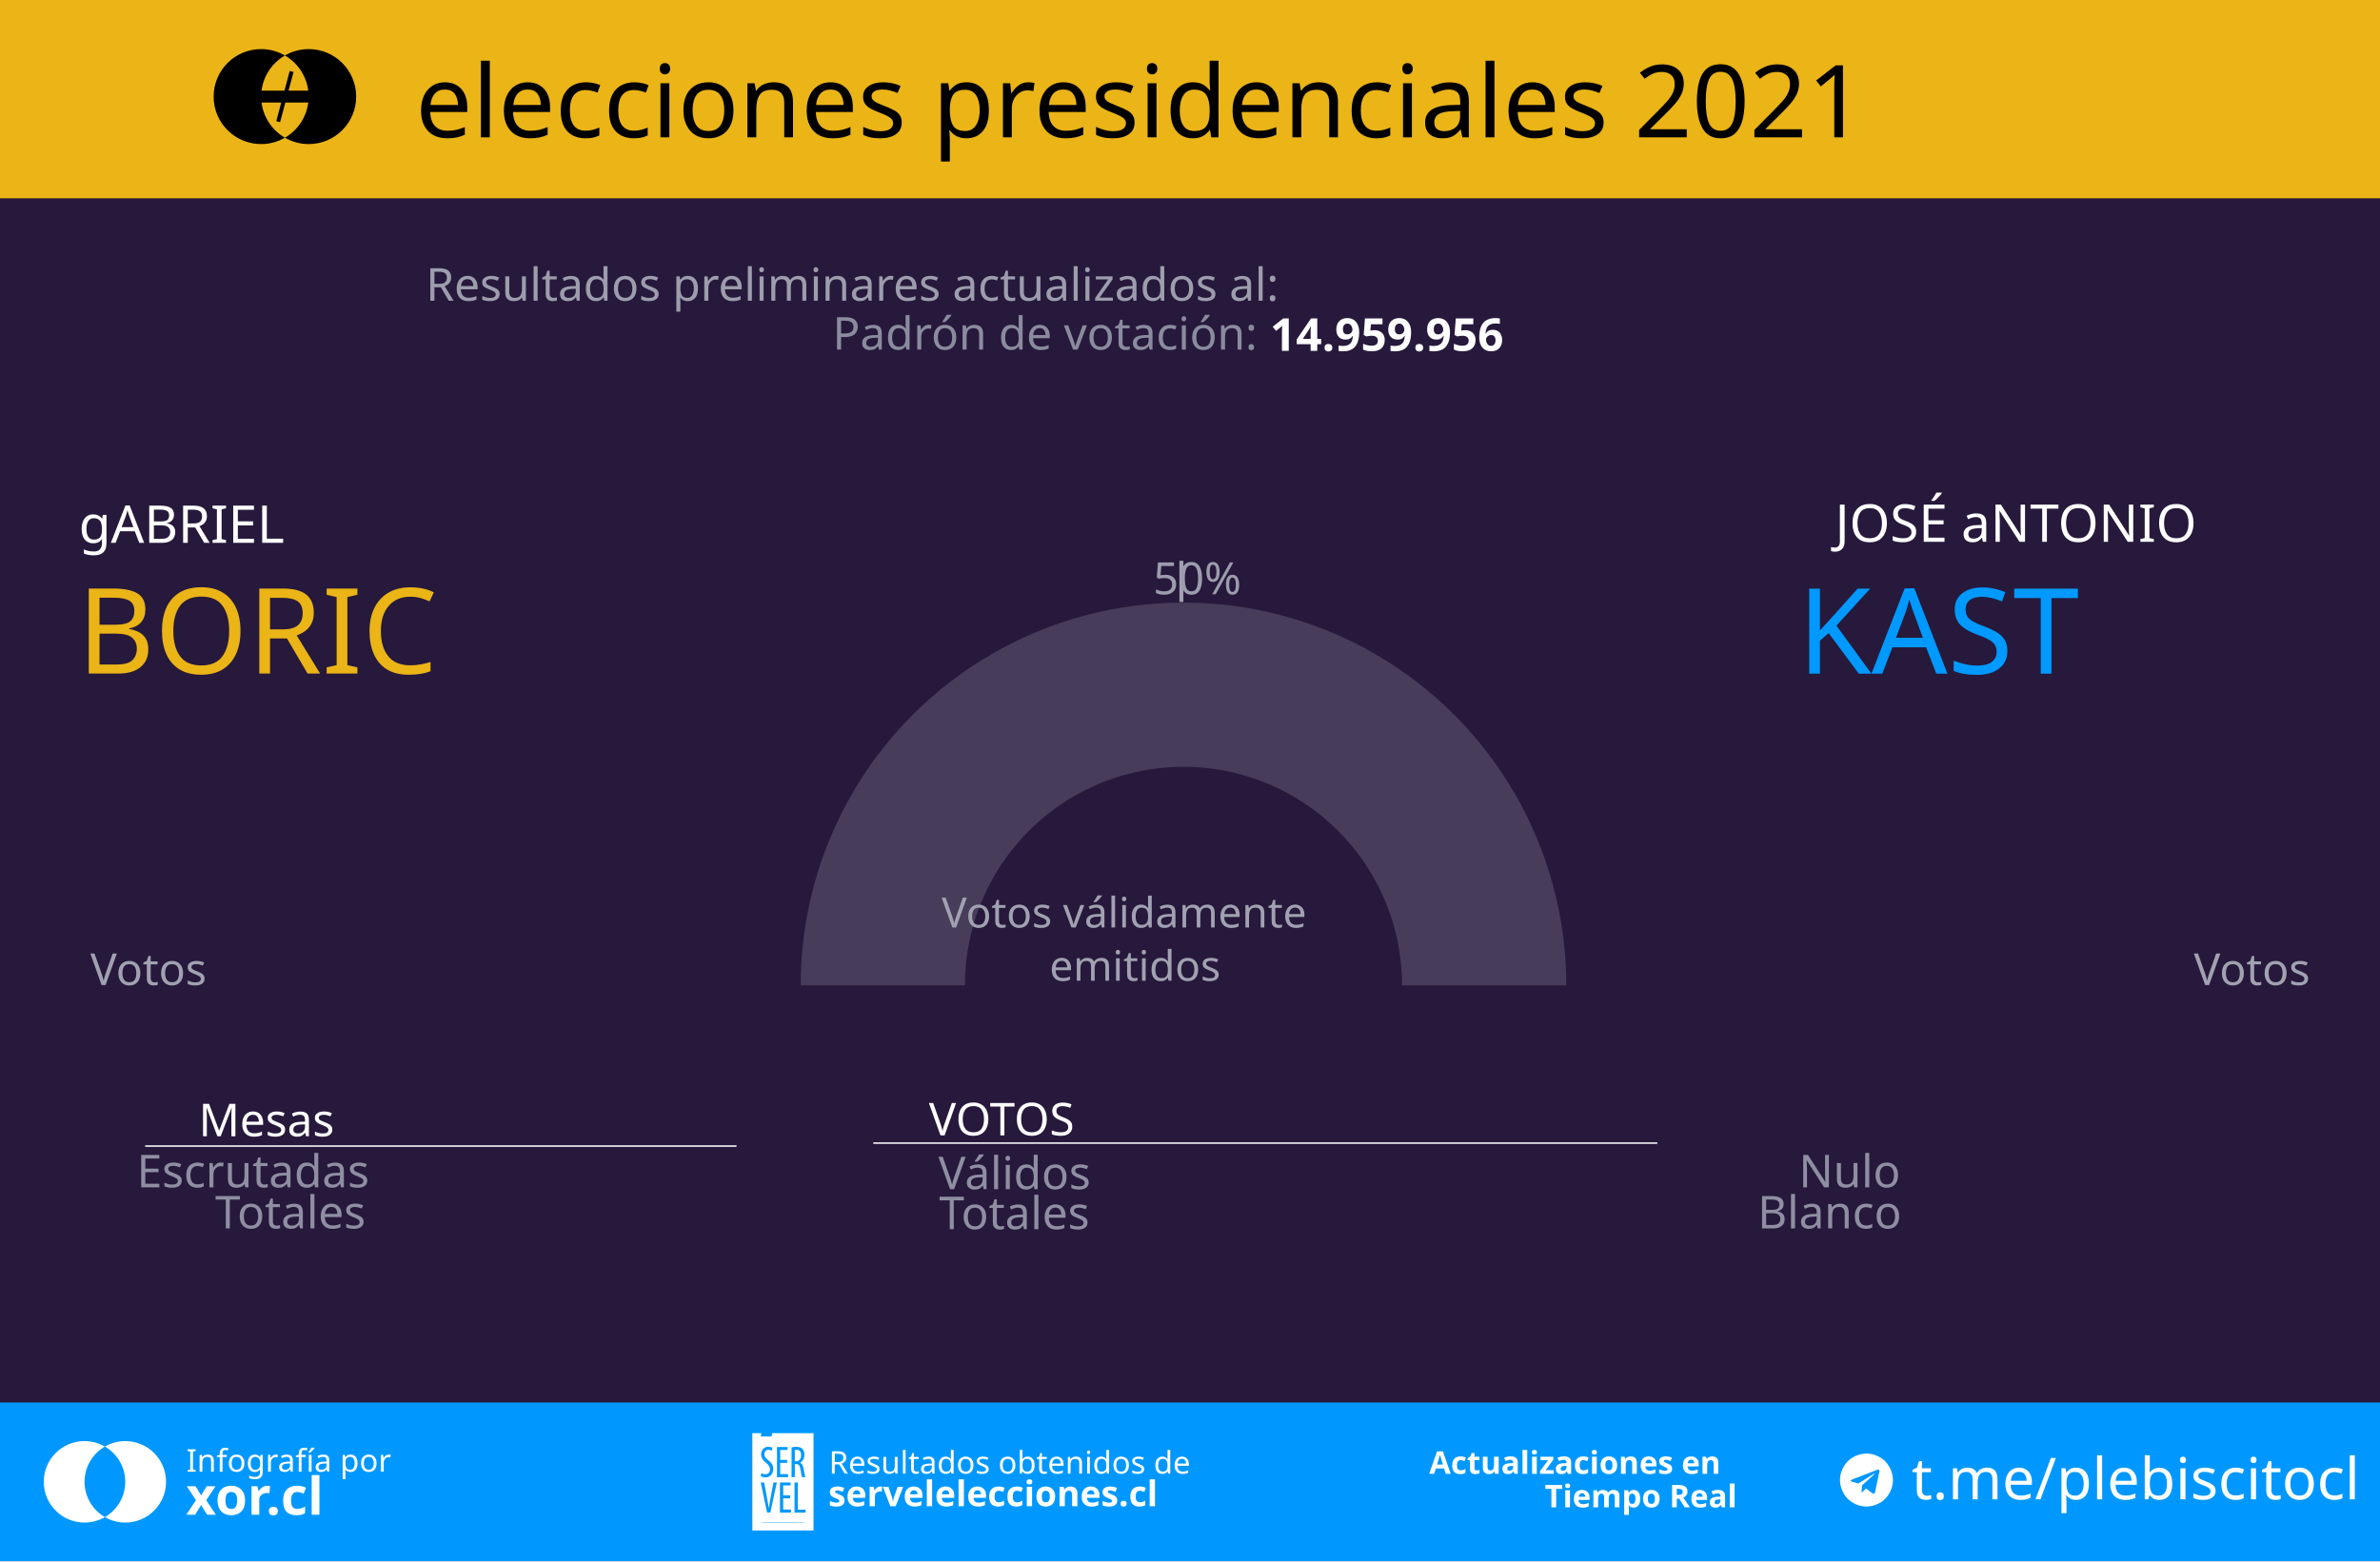
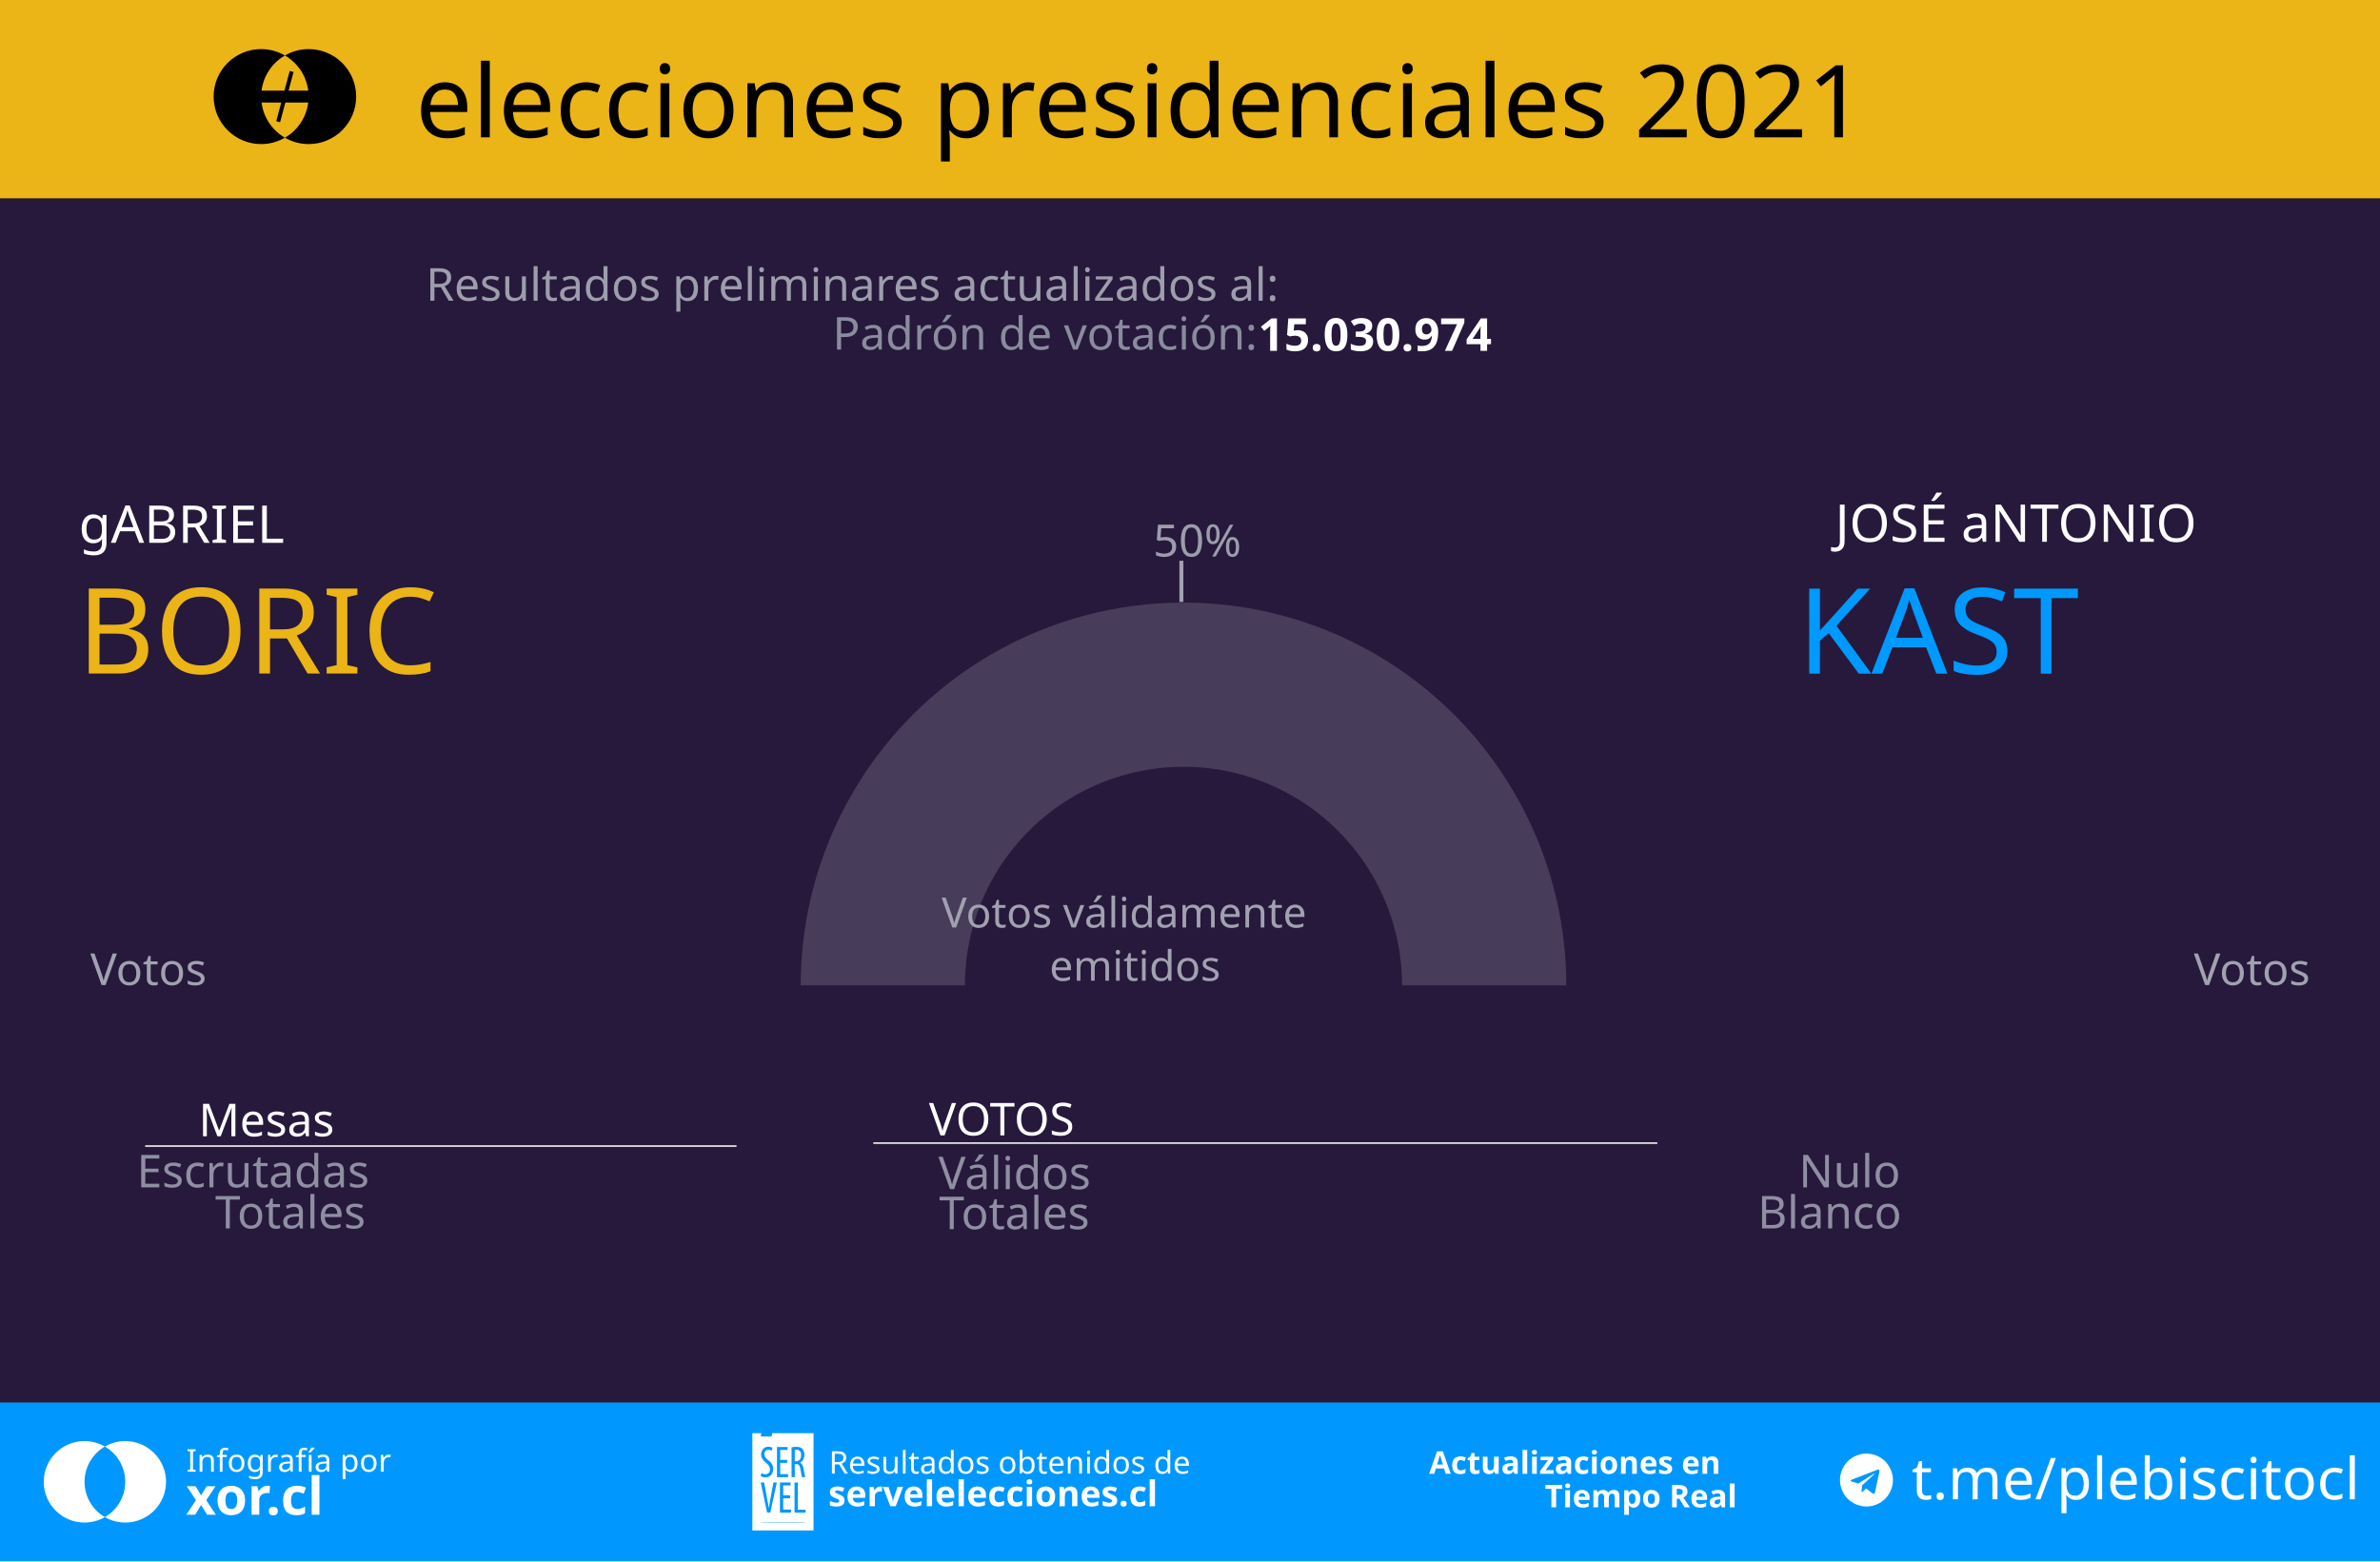
<svg xmlns="http://www.w3.org/2000/svg" width="600mm" height="393.624mm" viewBox="0 0 600 393.624" version="1.1" id="svg1043">
  <defs id="defs1037">
    <rect x="-236.895" y="210.758" width="211.73" height="91.642" id="rect2922" />
    <clipPath clipPathUnits="userSpaceOnUse" id="clipPath1648">
      <rect style="fill:#ffffff;stroke:#ffffff;stroke-width:1" id="rect1650" width="45.114" height="45.493" x="152.721" y="170.014" />
    </clipPath>
  </defs>
  <g id="layer1" transform="translate(151.8208,23.43088)">
    <rect style="fill:#26193b;fill-opacity:1;stroke-width:0.281" id="rect1614" width="600" height="393.624" x="-151.821" y="-23.431" />
    <text xml:space="preserve" style="font-style:normal;font-weight:normal;font-size:11.465px;line-height:1.25;font-family:sans-serif;fill:#9d9dad;fill-opacity:1;stroke:none;stroke-width:0.287" x="-44.44" y="52.391" id="text1632-5-7">
      <tspan id="tspan1630-9-6" x="-44.44" y="52.391" style="font-style:normal;font-variant:normal;font-weight:normal;font-stretch:normal;font-family:Nunito;-inkscape-font-specification:Nunito;fill:#9d9dad;fill-opacity:1;stroke-width:0.287">Resultados preliminares actualizados al: </tspan>
    </text>
    <g id="g1677" transform="translate(-0.02844238)" style="stroke:none">
      <rect style="fill:#ebb417;fill-opacity:1;stroke:none;stroke-width:0.307" id="rect1367-9" width="600" height="50" x="-151.792" y="-23.431" />
      <g id="g1509" transform="translate(36.54489,0.2923608)" style="fill:#000000;stroke:none">
        <g id="g1691" transform="translate(0,-4.053642)" style="fill:#000000;fill-opacity:1;stroke:none">
          <g id="g1061" transform="translate(70.16845,197.8161)" style="fill:#000000;fill-opacity:1;stroke:none">
            <g transform="matrix(0.5966778,0,0,0.5966778,-235.0461,-255.0032)" id="layer1-3-4" style="fill:#000000;fill-opacity:1;stroke:none">
              <path transform="matrix(0.2645833,0,0,0.2645833,59.63098,82.60943)" d="M 43.02,3.838 A 75.851,75.851 0 0 0 -32.832,79.689 75.851,75.851 0 0 0 43.02,155.539 75.851,75.851 0 0 0 80.979,145.357 75.851,75.851 0 0 1 43.086,79.689 75.851,75.851 0 0 1 80.979,14.02 75.851,75.851 0 0 0 43.02,3.838 Z M 80.979,14.02 A 75.851,75.851 0 0 1 118.869,79.689 75.851,75.851 0 0 1 80.979,145.357 75.851,75.851 0 0 0 118.938,155.539 75.851,75.851 0 0 0 194.789,79.689 75.851,75.851 0 0 0 118.938,3.838 75.851,75.851 0 0 0 80.979,14.02 Z" style="fill:#000000;fill-opacity:1;stroke:none;stroke-width:0.378;stroke-linecap:round;stroke-linejoin:round" id="path1075-3" />
            </g>
            <g id="g2693" style="opacity:1;fill:#000000;fill-opacity:1;stroke:none">
              <path style="color:#000000;font-style:normal;font-variant:normal;font-weight:normal;font-stretch:normal;font-size:medium;line-height:normal;font-family:sans-serif;font-variant-ligatures:normal;font-variant-position:normal;font-variant-caps:normal;font-variant-numeric:normal;font-variant-alternates:normal;font-variant-east-asian:normal;font-feature-settings:normal;font-variation-settings:normal;text-indent:0;text-align:start;text-decoration:none;text-decoration-line:none;text-decoration-style:solid;text-decoration-color:#000000;letter-spacing:normal;word-spacing:normal;text-transform:none;writing-mode:lr-tb;direction:ltr;text-orientation:mixed;dominant-baseline:auto;baseline-shift:baseline;text-anchor:start;white-space:normal;shape-padding:0;shape-margin:0;inline-size:0;clip-rule:nonzero;display:inline;overflow:visible;visibility:visible;isolation:auto;mix-blend-mode:normal;color-interpolation:sRGB;color-interpolation-filters:linearRGB;solid-color:#000000;solid-opacity:1;vector-effect:none;fill:#000000;fill-opacity:1;fill-rule:nonzero;stroke:none;stroke-width:3;stroke-linecap:butt;stroke-linejoin:miter;stroke-miterlimit:4;stroke-dasharray:none;stroke-dashoffset:0;stroke-opacity:1;color-rendering:auto;image-rendering:auto;shape-rendering:auto;text-rendering:auto;enable-background:accumulate;stop-color:#000000;stop-opacity:1" d="m -192.742,-193.131 h 12.12" id="path2695" />
              <path style="color:#000000;font-style:normal;font-variant:normal;font-weight:normal;font-stretch:normal;font-size:medium;line-height:normal;font-family:sans-serif;font-variant-ligatures:normal;font-variant-position:normal;font-variant-caps:normal;font-variant-numeric:normal;font-variant-alternates:normal;font-variant-east-asian:normal;font-feature-settings:normal;font-variation-settings:normal;text-indent:0;text-align:start;text-decoration:none;text-decoration-line:none;text-decoration-style:solid;text-decoration-color:#000000;letter-spacing:normal;word-spacing:normal;text-transform:none;writing-mode:lr-tb;direction:ltr;text-orientation:mixed;dominant-baseline:auto;baseline-shift:baseline;text-anchor:start;white-space:normal;shape-padding:0;shape-margin:0;inline-size:0;clip-rule:nonzero;display:inline;overflow:visible;visibility:visible;isolation:auto;mix-blend-mode:normal;color-interpolation:sRGB;color-interpolation-filters:linearRGB;solid-color:#000000;solid-opacity:1;vector-effect:none;fill:#000000;fill-opacity:1;fill-rule:nonzero;stroke:none;stroke-width:3;stroke-linecap:butt;stroke-linejoin:miter;stroke-miterlimit:4;stroke-dasharray:none;stroke-dashoffset:0;stroke-opacity:1;color-rendering:auto;image-rendering:auto;shape-rendering:auto;text-rendering:auto;enable-background:accumulate;stop-color:#000000;stop-opacity:1" d="m -192.742,-194.631 v 3 h 12.121 v -3 z" id="path2697" />
            </g>
            <g id="g2699" style="opacity:1;fill:#000000;fill-opacity:1;stroke:none">
              <path style="color:#000000;font-style:normal;font-variant:normal;font-weight:normal;font-stretch:normal;font-size:medium;line-height:normal;font-family:sans-serif;font-variant-ligatures:normal;font-variant-position:normal;font-variant-caps:normal;font-variant-numeric:normal;font-variant-alternates:normal;font-variant-east-asian:normal;font-feature-settings:normal;font-variation-settings:normal;text-indent:0;text-align:start;text-decoration:none;text-decoration-line:none;text-decoration-style:solid;text-decoration-color:#000000;letter-spacing:normal;word-spacing:normal;text-transform:none;writing-mode:lr-tb;direction:ltr;text-orientation:mixed;dominant-baseline:auto;baseline-shift:baseline;text-anchor:start;white-space:normal;shape-padding:0;shape-margin:0;inline-size:0;clip-rule:nonzero;display:inline;overflow:visible;visibility:visible;isolation:auto;mix-blend-mode:normal;color-interpolation:sRGB;color-interpolation-filters:linearRGB;solid-color:#000000;solid-opacity:1;vector-effect:none;fill:#000000;fill-opacity:1;fill-rule:nonzero;stroke:none;stroke-width:1;stroke-linecap:butt;stroke-linejoin:miter;stroke-miterlimit:4;stroke-dasharray:none;stroke-dashoffset:0;stroke-opacity:1;color-rendering:auto;image-rendering:auto;shape-rendering:auto;text-rendering:auto;enable-background:accumulate;stop-color:#000000;stop-opacity:1" d="m -188.377,-186.803 3.391,-12.657" id="path2701" />
              <path style="color:#000000;font-style:normal;font-variant:normal;font-weight:normal;font-stretch:normal;font-size:medium;line-height:normal;font-family:sans-serif;font-variant-ligatures:normal;font-variant-position:normal;font-variant-caps:normal;font-variant-numeric:normal;font-variant-alternates:normal;font-variant-east-asian:normal;font-feature-settings:normal;font-variation-settings:normal;text-indent:0;text-align:start;text-decoration:none;text-decoration-line:none;text-decoration-style:solid;text-decoration-color:#000000;letter-spacing:normal;word-spacing:normal;text-transform:none;writing-mode:lr-tb;direction:ltr;text-orientation:mixed;dominant-baseline:auto;baseline-shift:baseline;text-anchor:start;white-space:normal;shape-padding:0;shape-margin:0;inline-size:0;clip-rule:nonzero;display:inline;overflow:visible;visibility:visible;isolation:auto;mix-blend-mode:normal;color-interpolation:sRGB;color-interpolation-filters:linearRGB;solid-color:#000000;solid-opacity:1;vector-effect:none;fill:#000000;fill-opacity:1;fill-rule:nonzero;stroke:none;stroke-width:1;stroke-linecap:butt;stroke-linejoin:miter;stroke-miterlimit:4;stroke-dasharray:none;stroke-dashoffset:0;stroke-opacity:1;color-rendering:auto;image-rendering:auto;shape-rendering:auto;text-rendering:auto;enable-background:accumulate;stop-color:#000000;stop-opacity:1" d="m -185.469,-199.59 -3.391,12.658 0.965,0.258 3.393,-12.656 z" id="path2703" />
            </g>
          </g>
        </g>
        <text xml:space="preserve" style="font-style:normal;font-weight:normal;font-size:25.4px;line-height:1.25;font-family:sans-serif;fill:#000000;fill-opacity:1;stroke:none;stroke-width:0.751" x="-83.579" y="10.901" id="text1632-7-3">
          <tspan id="tspan1630-7-1" x="-83.579" y="10.901" style="font-style:normal;font-variant:normal;font-weight:normal;font-stretch:normal;font-size:25.4px;font-family:'LEMON MILK';-inkscape-font-specification:'LEMON MILK';fill:#000000;fill-opacity:1;stroke:none;stroke-width:0.751">elecciones presidenciales 2021</tspan>
        </text>
      </g>
    </g>
    <text xml:space="preserve" style="font-style:normal;font-weight:normal;font-size:9.021px;line-height:1.25;font-family:sans-serif;fill:#a1a1b1;fill-opacity:1;stroke:none;stroke-width:0.226" x="158.414" y="242.063" id="text1632-0-4-6">
      <tspan id="tspan1630-3-44-2" x="158.414" y="242.063" style="font-style:normal;font-variant:normal;font-weight:normal;font-stretch:normal;font-family:'LEMON MILK';-inkscape-font-specification:'LEMON MILK';fill:#a1a1b1;fill-opacity:1;stroke-width:0.226" />
    </text>
    <text xml:space="preserve" style="font-style:normal;font-weight:normal;font-size:9.021px;line-height:1.25;font-family:sans-serif;fill:#a1a1b1;fill-opacity:1;stroke:none;stroke-width:0.226" x="158.39" y="253.822" id="text1632-0-4-6-7">
      <tspan id="tspan1630-3-44-2-0" x="158.39" y="253.822" style="font-style:normal;font-variant:normal;font-weight:normal;font-stretch:normal;font-family:'LEMON MILK';-inkscape-font-specification:'LEMON MILK';fill:#a1a1b1;fill-opacity:1;stroke-width:0.226" />
    </text>
    <text xml:space="preserve" style="font-style:normal;font-weight:normal;font-size:11.441px;line-height:1.25;font-family:sans-serif;fill:#8b8b9f;fill-opacity:1;stroke:none;stroke-width:0.286" x="58.079" y="64.72" id="text1632-5-73-2-5-62">
      <tspan id="tspan1630-9-65-1-7-6" x="58.079" y="64.72" style="font-style:normal;font-variant:normal;font-weight:normal;font-stretch:normal;font-family:Nunito;-inkscape-font-specification:Nunito;fill:#8b8b9f;fill-opacity:1;stroke-width:0.286">Padrón de votación: <tspan style="font-style:normal;font-variant:normal;font-weight:normal;font-stretch:normal;font-family:Nunito;-inkscape-font-specification:Nunito;fill:#ffffff" id="tspan2918" />
      </tspan>
    </text>
    <text xml:space="preserve" id="text2920" style="font-style:normal;font-weight:normal;font-size:10.583px;line-height:1.25;font-family:sans-serif;white-space:pre;shape-inside:url(#rect2922);fill:#000000;fill-opacity:1;stroke:none" />
    <g id="g1222">
      <text xml:space="preserve" style="font-style:normal;font-weight:normal;font-size:30.037px;line-height:1.25;font-family:sans-serif;fill:#ebb417;fill-opacity:1;stroke:none;stroke-width:0.751" x="-132.338" y="146.399" id="text1632">
        <tspan id="tspan1630" x="-132.338" y="146.399" style="font-style:normal;font-variant:normal;font-weight:normal;font-stretch:normal;font-family:'LEMON MILK';-inkscape-font-specification:'LEMON MILK';fill:#ebb417;fill-opacity:1;stroke-width:0.751">BORIC</tspan>
      </text>
      <text xml:space="preserve" style="font-style:normal;font-weight:normal;font-size:30.037px;line-height:1.25;font-family:sans-serif;fill:#0099ff;fill-opacity:1;stroke:none;stroke-width:0.751" x="427.021" y="146.429" id="text1632-1">
        <tspan id="tspan1630-1" x="427.021" y="146.429" style="font-style:normal;font-variant:normal;font-weight:normal;font-stretch:normal;font-family:'LEMON MILK';-inkscape-font-specification:'LEMON MILK';text-align:end;text-anchor:end;fill:#0099ff;fill-opacity:1;stroke-width:0.751">KAST</tspan>
      </text>
      <text xml:space="preserve" style="font-style:normal;font-weight:normal;font-size:13.138px;line-height:1.25;font-family:sans-serif;fill:#ffffff;fill-opacity:1;stroke:none;stroke-width:0.328" x="-131.951" y="113.435" id="text1632-7-3-9">
        <tspan id="tspan1630-7-1-7" x="-131.951" y="113.435" style="font-style:normal;font-variant:normal;font-weight:normal;font-stretch:normal;font-family:'LEMON MILK';-inkscape-font-specification:'LEMON MILK';fill:#ffffff;stroke-width:0.328">gABRIEL</tspan>
      </text>
      <text xml:space="preserve" style="font-style:normal;font-weight:normal;font-size:13.138px;line-height:1.25;font-family:sans-serif;fill:#ffffff;fill-opacity:1;stroke:none;stroke-width:0.328" x="425.865" y="113.178" id="text1632-7-3-9-3">
        <tspan id="tspan1630-7-1-7-67" x="425.865" y="113.178" style="font-style:normal;font-variant:normal;font-weight:normal;font-stretch:normal;font-family:'LEMON MILK';-inkscape-font-specification:'LEMON MILK';text-align:end;text-anchor:end;fill:#ffffff;stroke-width:0.328">JOSÉ aNTONIO</tspan>
      </text>
      <g id="g1893" transform="translate(0,18.0614)">
        <text xml:space="preserve" style="font-style:normal;font-weight:normal;font-size:11.147px;line-height:1.25;font-family:sans-serif;fill:#a1a1b1;fill-opacity:1;stroke:none;stroke-width:0.279" x="-129.048" y="206.873" id="text1632-0-4-1">
          <tspan id="tspan1630-3-44-5" x="-129.048" y="206.873" style="font-style:normal;font-variant:normal;font-weight:normal;font-stretch:normal;font-family:Nunito;-inkscape-font-specification:Nunito;fill:#a1a1b1;fill-opacity:1;stroke-width:0.279">Votos</tspan>
        </text>
      </g>
      <g id="g1751" transform="translate(0,10.58333)">
        <g id="g1661">
          <g id="g1654">
            <path id="path1652" style="fill:#ffffff;fill-opacity:0.156;stroke-width:1.152" d="M 371.469,494.557 A 364.753,364.753 0 0 0 189.092,810.441 h 156.494 a 208.26,208.26 0 0 1 104.129,-180.359 208.26,208.26 0 0 1 208.26,0 208.26,208.26 0 0 1 104.131,180.359 H 918.598 A 364.753,364.753 0 0 0 736.221,494.557 a 364.753,364.753 0 0 0 -364.752,0 z" transform="scale(0.2645833)" />
            <path style="fill:#a1a1b1;fill-opacity:1;stroke:#a1a1b1;stroke-width:1.002;stroke-linecap:butt;stroke-linejoin:miter;stroke-miterlimit:4;stroke-dasharray:none;stroke-opacity:1" d="m 146.009,107.377 v 10.381" id="path2827" />
          </g>
-           <text xml:space="preserve" style="font-style:normal;font-weight:normal;font-size:11.257px;line-height:1.25;font-family:sans-serif;fill:#9c9cad;fill-opacity:1;stroke:#000000;stroke-width:0.281;stroke-opacity:0" x="138.897" y="115.832" id="text1632-0-7">
-             <tspan id="tspan1630-3-9" x="138.897" y="115.832" style="font-style:normal;font-variant:normal;font-weight:normal;font-stretch:normal;font-family:'LEMON MILK';-inkscape-font-specification:'LEMON MILK';fill:#9c9cad;fill-opacity:1;stroke:#000000;stroke-width:0.281;stroke-opacity:0">50%</tspan>
+           <text xml:space="preserve" style="font-style:normal;font-weight:normal;font-size:11.257px;line-height:1.25;font-family:sans-serif;fill:#9c9cad;fill-opacity:1;stroke:#000000;stroke-width:0.281;stroke-opacity:0" x="138.897" y="106.307" id="text1632-0-7">
+             <tspan id="tspan1630-3-9" x="138.897" y="106.307" style="font-style:normal;font-variant:normal;font-weight:normal;font-stretch:normal;font-family:'LEMON MILK';-inkscape-font-specification:'LEMON MILK';fill:#9c9cad;fill-opacity:1;stroke:#000000;stroke-width:0.281;stroke-opacity:0">50%</tspan>
          </text>
        </g>
        <text xml:space="preserve" style="font-style:normal;font-weight:normal;font-size:10.583px;line-height:1.25;font-family:sans-serif;fill:#a1a1b1;fill-opacity:1;stroke:none;stroke-width:0.176" x="146.707" y="199.849" id="text1632-0-4-1-5-7">
          <tspan x="146.707" y="199.849" style="font-style:normal;font-variant:normal;font-weight:normal;font-stretch:normal;font-size:10.583px;font-family:Nunito;-inkscape-font-specification:Nunito;text-align:center;text-anchor:middle;fill:#a1a1b1;fill-opacity:1;stroke-width:0.176" id="tspan3066">Votos válidamente</tspan>
          <tspan x="146.707" y="213.275" style="font-style:normal;font-variant:normal;font-weight:normal;font-stretch:normal;font-size:10.583px;font-family:Nunito;-inkscape-font-specification:Nunito;text-align:center;text-anchor:middle;fill:#a1a1b1;fill-opacity:1;stroke-width:0.176" id="tspan1541">emitidos</tspan>
        </text>
      </g>
      <g id="g1901" transform="translate(0,18.0614)">
        <text xml:space="preserve" style="font-style:normal;font-weight:normal;font-size:11.147px;line-height:1.25;font-family:sans-serif;fill:#a1a1b1;fill-opacity:1;stroke:none;stroke-width:0.279" x="401.249" y="206.873" id="text1632-0-4-1-3">
          <tspan id="tspan1630-3-44-5-6" x="401.249" y="206.873" style="font-style:normal;font-variant:normal;font-weight:normal;font-stretch:normal;font-family:Nunito;-inkscape-font-specification:Nunito;fill:#a1a1b1;fill-opacity:1;stroke-width:0.279">Votos</tspan>
        </text>
      </g>
      <g id="g2153" transform="translate(0,10.58333)">
        <g id="g1032">
          <text xml:space="preserve" style="font-style:normal;font-weight:normal;font-size:11.441px;line-height:1.25;font-family:sans-serif;fill:#8f8ea3;fill-opacity:1;stroke:none;stroke-width:0.286" x="301.663" y="265.356" id="text1632-5-73">
            <tspan id="tspan1630-9-65" x="301.663" y="265.356" style="font-style:normal;font-variant:normal;font-weight:normal;font-stretch:normal;font-family:Nunito;-inkscape-font-specification:Nunito;fill:#8f8ea3;fill-opacity:1;stroke-width:0.286">Nulo</tspan>
          </text>
          <g id="g992">
            <text xml:space="preserve" style="font-style:normal;font-weight:normal;font-size:11.441px;line-height:1.25;font-family:sans-serif;fill:#8f8ea3;fill-opacity:1;stroke:none;stroke-width:0.286" x="-117.328" y="265.356" id="text1632-5-73-2-9">
              <tspan id="tspan1630-9-65-1-3" x="-117.328" y="265.356" style="font-style:normal;font-variant:normal;font-weight:normal;font-stretch:normal;font-family:Nunito;-inkscape-font-specification:Nunito;fill:#8f8ea3;fill-opacity:1;stroke-width:0.286">Escrutadas</tspan>
            </text>
            <text xml:space="preserve" style="font-style:normal;font-weight:normal;font-size:11.441px;line-height:1.25;font-family:sans-serif;fill:#8f8ea3;fill-opacity:1;stroke:none;stroke-width:0.286" x="-97.571" y="275.72" id="text1632-5-73-2-5-6">
              <tspan id="tspan1630-9-65-1-7-0" x="-97.571" y="275.72" style="font-style:normal;font-variant:normal;font-weight:normal;font-stretch:normal;font-family:Nunito;-inkscape-font-specification:Nunito;fill:#8f8ea3;fill-opacity:1;stroke-width:0.286">Totales</tspan>
            </text>
            <text xml:space="preserve" style="font-style:normal;font-weight:normal;font-size:11.441px;line-height:1.25;font-family:sans-serif;fill:#ffffff;fill-opacity:1;stroke:none;stroke-width:0.286" x="-101.741" y="252.48" id="text1632-5-73-2-5-7">
              <tspan id="tspan1630-9-65-1-7-5" x="-101.741" y="252.48" style="font-style:normal;font-variant:normal;font-weight:normal;font-stretch:normal;font-family:'LEMON MILK';-inkscape-font-specification:'LEMON MILK';fill:#ffffff;fill-opacity:1;stroke-width:0.286">Mesas</tspan>
            </text>
            <path style="fill:#ffffff;fill-opacity:1;stroke:#ffffff;stroke-width:0.368;stroke-linecap:butt;stroke-linejoin:miter;stroke-miterlimit:4;stroke-dasharray:none;stroke-opacity:1" d="M -115.223,254.952 H 33.858" id="path1227" />
          </g>
          <g id="g1010" transform="translate(0,0.1851678)">
            <text xml:space="preserve" style="font-style:normal;font-weight:normal;font-size:11.441px;line-height:1.25;font-family:sans-serif;fill:#8f8ea3;fill-opacity:1;stroke:none;stroke-width:0.286" x="84.758" y="265.631" id="text1632-5-73-2-9-5">
              <tspan id="tspan1630-9-65-1-3-9" x="84.758" y="265.631" style="font-style:normal;font-variant:normal;font-weight:normal;font-stretch:normal;font-family:Nunito;-inkscape-font-specification:Nunito;fill:#8f8ea3;fill-opacity:1;stroke-width:0.286">Válidos</tspan>
            </text>
            <text xml:space="preserve" style="font-style:normal;font-weight:normal;font-size:11.441px;line-height:1.25;font-family:sans-serif;fill:#8f8ea3;fill-opacity:1;stroke:none;stroke-width:0.286" x="84.936" y="275.72" id="text1632-5-73-2-5-6-2">
              <tspan id="tspan1630-9-65-1-7-0-2" x="84.936" y="275.72" style="font-style:normal;font-variant:normal;font-weight:normal;font-stretch:normal;font-family:Nunito;-inkscape-font-specification:Nunito;fill:#8f8ea3;fill-opacity:1;stroke-width:0.286">Totales</tspan>
            </text>
            <text xml:space="preserve" style="font-style:normal;font-weight:normal;font-size:11.441px;line-height:1.25;font-family:sans-serif;fill:#ffffff;fill-opacity:1;stroke:none;stroke-width:0.286" x="82.354" y="252.077" id="text1632-5-73-2-5-7-6">
              <tspan id="tspan1630-9-65-1-7-5-1" x="82.354" y="252.077" style="font-style:normal;font-variant:normal;font-weight:normal;font-stretch:normal;font-family:'LEMON MILK';-inkscape-font-specification:'LEMON MILK';fill:#ffffff;fill-opacity:1;stroke-width:0.286">VOTOS</tspan>
            </text>
            <path style="fill:#ffffff;fill-opacity:1;stroke:#ffffff;stroke-width:0.368;stroke-linecap:butt;stroke-linejoin:miter;stroke-miterlimit:4;stroke-dasharray:none;stroke-opacity:1" d="M 68.342,254.019 H 265.993" id="path1227-2" />
          </g>
          <text xml:space="preserve" style="font-style:normal;font-weight:normal;font-size:11.441px;line-height:1.25;font-family:sans-serif;fill:#8f8ea3;fill-opacity:1;stroke:none;stroke-width:0.286" x="291.286" y="275.72" id="text1632-5-73-93">
            <tspan id="tspan1630-9-65-1" x="291.286" y="275.72" style="font-style:normal;font-variant:normal;font-weight:normal;font-stretch:normal;font-family:Nunito;-inkscape-font-specification:Nunito;fill:#8f8ea3;fill-opacity:1;stroke-width:0.286">Blanco</tspan>
          </text>
        </g>
      </g>
    </g>
    <rect style="fill:#0098fe;fill-opacity:1;stroke:none;stroke-width:0.274" id="rect1367" width="600" height="40" x="-151.821" y="330.193" />
    <g id="g3026" transform="translate(-151.1284,-206.3757)" style="stroke:none">
      <g id="g1562" transform="translate(-83.4098,53.27939)" style="stroke:none">
        <g transform="matrix(0.5118444,0,0,0.5118444,67.67329,450.2147)" id="layer1-3" style="fill:#ffffff;fill-opacity:1;stroke:none">
          <path d="M 43.02,3.838 A 75.851,75.851 0 0 0 -32.832,79.689 75.851,75.851 0 0 0 43.02,155.539 75.851,75.851 0 0 0 80.979,145.357 75.851,75.851 0 0 1 43.086,79.689 75.851,75.851 0 0 1 80.979,14.02 75.851,75.851 0 0 0 43.02,3.838 Z M 80.979,14.02 A 75.851,75.851 0 0 1 118.869,79.689 75.851,75.851 0 0 1 80.979,145.357 75.851,75.851 0 0 0 118.938,155.539 75.851,75.851 0 0 0 194.789,79.689 75.851,75.851 0 0 0 118.938,3.838 75.851,75.851 0 0 0 80.979,14.02 Z" style="fill:#ffffff;fill-opacity:1;stroke:none;stroke-width:0.378;stroke-linecap:round;stroke-linejoin:round" id="path1075" transform="matrix(0.2645833,0,0,0.2645833,59.63098,82.60943)" />
        </g>
        <text xml:space="preserve" style="font-style:normal;font-weight:normal;font-size:13.152px;line-height:1.25;font-family:sans-serif;fill:#ffffff;fill-opacity:1;stroke:none;stroke-width:0.329" x="129.616" y="511.589" id="text929">
          <tspan id="tspan927" x="129.616" y="511.589" style="font-style:normal;font-variant:normal;font-weight:bold;font-stretch:normal;font-family:Hack;-inkscape-font-specification:Hack;fill:#ffffff;fill-opacity:1;stroke:none;stroke-width:0.329">xor.cl</tspan>
        </text>
        <text xml:space="preserve" style="font-style:normal;font-weight:normal;font-size:7.909px;line-height:1.25;font-family:sans-serif;fill:#ffffff;fill-opacity:1;stroke:none;stroke-width:0.198" x="129.686" y="500.735" id="text929-8">
          <tspan id="tspan927-5" x="129.686" y="500.735" style="font-style:normal;font-variant:normal;font-weight:normal;font-stretch:normal;font-family:Nunito;-inkscape-font-specification:Nunito;fill:#ffffff;fill-opacity:1;stroke:none;stroke-width:0.198">Infografía por </tspan>
        </text>
      </g>
    </g>
    <g id="g1628" style="stroke:none" transform="translate(0,-206.3757)">
      <text xml:space="preserve" style="font-style:normal;font-weight:normal;font-size:7.909px;line-height:1.05;font-family:sans-serif;fill:#ffffff;fill-opacity:1;stroke:none;stroke-width:0.198" x="300.472" y="554.55" id="text929-8-6">
        <tspan id="tspan927-5-8" x="300.472" y="554.55" style="font-style:normal;font-variant:normal;font-weight:900;font-stretch:normal;font-family:Nunito;-inkscape-font-specification:'Nunito Heavy';text-align:end;text-anchor:end;fill:#ffffff;fill-opacity:1;stroke:none;stroke-width:0.198">Actualizaciones en</tspan>
        <tspan x="300.472" y="563.001" style="font-style:normal;font-variant:normal;font-weight:900;font-stretch:normal;font-family:Nunito;-inkscape-font-specification:'Nunito Heavy';text-align:end;text-anchor:end;fill:#ffffff;fill-opacity:1;stroke:none;stroke-width:0.198" id="tspan1529">Tiempo Real</tspan>
      </text>
      <g id="g1586" transform="matrix(1.381206,0,0,1.381206,-158.0404,-141.4135)" style="stroke:none">
        <g id="g3055" transform="translate(0,6.879167)" style="stroke:none">
          <text xml:space="preserve" style="font-style:normal;font-weight:normal;font-size:10.583px;line-height:1.25;font-family:sans-serif;fill:#ffffff;fill-opacity:1;stroke:none;stroke-width:0.265" x="353.399" y="501.663" id="text929-5">
            <tspan id="tspan927-9" x="353.399" y="501.663" style="font-style:normal;font-variant:normal;font-weight:normal;font-stretch:normal;font-family:Nunito;-inkscape-font-specification:Nunito;fill:#ffffff;fill-opacity:1;stroke:none;stroke-width:0.265">t.me/plebiscitocl</tspan>
          </text>
          <path d="m 349.62,496.264 c 0.251,0.599 0.387,1.218 0.387,1.875 0,0.657 -0.135,1.276 -0.387,1.875 -0.251,0.599 -0.599,1.102 -1.024,1.546 -0.425,0.425 -0.947,0.773 -1.546,1.024 -0.599,0.251 -1.218,0.387 -1.875,0.387 -0.657,0 -1.276,-0.135 -1.875,-0.387 -0.599,-0.251 -1.102,-0.599 -1.546,-1.024 -0.425,-0.425 -0.773,-0.947 -1.024,-1.546 -0.251,-0.599 -0.387,-1.218 -0.387,-1.875 0,-0.657 0.135,-1.276 0.387,-1.875 0.251,-0.599 0.599,-1.102 1.024,-1.546 0.425,-0.425 0.947,-0.773 1.546,-1.024 0.599,-0.251 1.218,-0.387 1.875,-0.387 0.657,0 1.276,0.135 1.875,0.387 0.599,0.251 1.102,0.599 1.546,1.024 0.425,0.445 0.754,0.966 1.024,1.546 z m -2.88,4.098 0.792,-3.73 c 0.039,-0.155 0.019,-0.271 -0.058,-0.348 -0.077,-0.077 -0.155,-0.077 -0.271,-0.039 l -4.658,1.798 c -0.097,0.039 -0.174,0.077 -0.213,0.135 -0.039,0.058 -0.039,0.097 -0.019,0.135 0.019,0.039 0.077,0.077 0.174,0.097 l 1.198,0.367 2.764,-1.74 c 0.077,-0.058 0.135,-0.058 0.174,-0.039 0.019,0.019 0.019,0.039 -0.019,0.077 l -2.242,2.049 -0.097,1.237 c 0.077,0 0.155,-0.039 0.251,-0.116 l 0.58,-0.561 1.198,0.889 c 0.251,0.135 0.387,0.058 0.445,-0.213 z" id="path6" style="fill:#ffffff;fill-opacity:1;stroke:none;stroke-width:0.193" />
        </g>
      </g>
    </g>
    <g id="g2639" transform="translate(25.26343,-154.735)" style="fill:#ffffff;stroke:none">
      <g id="g995-3" transform="matrix(1.23668,0,0,1.23668,-396.6596,130.7354)" style="fill:#ffffff;fill-opacity:1;stroke:none">
        <text xml:space="preserve" style="font-style:normal;font-weight:normal;font-size:7.226px;line-height:1.25;font-family:sans-serif;fill:#ffffff;fill-opacity:1;stroke:none;stroke-width:0.181" x="346.404" y="307.545" id="text929-6">
          <tspan id="tspan927-7" x="346.404" y="307.545" style="font-style:normal;font-variant:normal;font-weight:bold;font-stretch:normal;font-family:Nunito;-inkscape-font-specification:'Nunito Bold';fill:#ffffff;fill-opacity:1;stroke:none;stroke-width:0.181">servelelecciones.cl</tspan>
        </text>
        <text xml:space="preserve" style="font-style:normal;font-weight:normal;font-size:6.364px;line-height:1.25;font-family:sans-serif;fill:#ffffff;fill-opacity:1;stroke:none;stroke-width:0.159" x="346.537" y="300.901" id="text929-8-5">
          <tspan id="tspan927-5-3" x="346.537" y="300.901" style="font-style:normal;font-variant:normal;font-weight:normal;font-stretch:normal;font-family:Nunito;-inkscape-font-specification:Nunito;fill:#ffffff;fill-opacity:1;stroke:none;stroke-width:0.159">Resultados obtenidos de</tspan>
        </text>
      </g>
      <path id="path843" style="fill:#ffffff;fill-opacity:1;stroke:none;stroke-width:0.033" d="m 12.583,504.929 v -12.266 h 1.133 1.133 l -0.074,0.382 c -0.041,0.21 -0.075,0.401 -0.076,0.423 -0.001,0.033 0.28,0.039 1.356,0.033 l 1.358,-0.009 0.073,-0.342 c 0.04,-0.188 0.081,-0.375 0.091,-0.415 l 0.018,-0.073 h 5.205 5.205 v 12.266 12.266 h -7.711 -7.711 z m 13.404,10.33 c 0,-0.043 -0.651,-0.049 -5.661,-0.049 -5.01,0 -5.661,0.006 -5.661,0.049 0,0.043 0.651,0.049 5.661,0.049 5.01,0 5.661,-0.006 5.661,-0.049 z m -3.651,-2.953 0.009,-0.382 h -0.993 -0.993 v -1.415 -1.415 h 0.878 0.878 v -0.374 -0.374 h -0.878 -0.878 v -1.253 -1.253 h 0.927 0.927 v -0.374 -0.374 h -1.334 -1.334 v 3.807 3.807 l 1.391,-0.009 1.391,-0.009 z m 3.676,0.016 0.009,-0.366 h -0.993 -0.993 v -3.432 -3.432 h -0.407 -0.407 v 3.807 3.807 l 1.391,-0.009 1.391,-0.009 z m -8.149,-3.091 c 0.408,-1.892 0.776,-3.598 0.817,-3.79 l 0.076,-0.35 h -0.427 -0.427 l -0.431,2.302 c -0.476,2.54 -0.533,2.865 -0.641,3.651 -0.041,0.296 -0.082,0.516 -0.092,0.489 -0.01,-0.027 -0.043,-0.224 -0.073,-0.439 -0.078,-0.553 -0.279,-1.655 -0.713,-3.904 -0.207,-1.074 -0.384,-1.985 -0.393,-2.025 -0.016,-0.071 -0.028,-0.073 -0.439,-0.073 -0.232,0 -0.422,0.006 -0.422,0.014 0,0.011 1.437,6.814 1.563,7.396 l 0.037,0.171 0.412,-6e-5 0.412,-6e-5 z m -1.443,-5.489 c 0.662,-0.177 1.167,-0.703 1.359,-1.416 0.089,-0.332 0.08,-1.016 -0.019,-1.334 -0.202,-0.649 -0.476,-0.985 -1.436,-1.757 -0.508,-0.409 -0.716,-0.776 -0.716,-1.266 0,-0.522 0.252,-0.928 0.661,-1.063 0.259,-0.086 0.666,-0.052 0.946,0.079 0.123,0.058 0.228,0.101 0.232,0.096 0.004,-0.005 0.052,-0.173 0.106,-0.374 l 0.098,-0.365 -0.168,-0.081 c -0.372,-0.18 -0.907,-0.234 -1.308,-0.131 -0.835,0.213 -1.379,0.965 -1.381,1.909 -7.3e-4,0.322 0.046,0.539 0.179,0.829 0.204,0.445 0.492,0.784 1.079,1.268 0.775,0.64 1.018,1.069 0.978,1.732 -0.021,0.354 -0.114,0.602 -0.301,0.81 -0.358,0.399 -1.005,0.465 -1.637,0.169 -0.144,-0.068 -0.219,-0.088 -0.234,-0.063 -0.012,0.02 -0.056,0.183 -0.097,0.363 l -0.074,0.327 0.078,0.06 c 0.101,0.078 0.515,0.216 0.762,0.255 0.242,0.038 0.659,0.016 0.892,-0.046 z m 5.174,-0.375 v -0.39 h -0.992 -0.992 v -1.415 -1.415 h 0.878 0.878 v -0.374 -0.374 h -0.878 -0.878 v -1.253 -1.253 h 0.927 0.927 v -0.374 -0.374 h -1.334 -1.334 v 3.807 3.807 h 1.399 1.399 z m 1.692,-1.269 v -1.659 h 0.255 c 0.769,0 1.027,0.34 1.223,1.61 0.097,0.628 0.229,1.311 0.299,1.548 l 0.048,0.16 h 0.405 c 0.223,0 0.405,-0.004 0.405,-0.009 -3.4e-5,-0.005 -0.043,-0.179 -0.096,-0.387 -0.053,-0.208 -0.157,-0.743 -0.231,-1.188 -0.188,-1.122 -0.31,-1.488 -0.603,-1.8 -0.079,-0.084 -0.201,-0.179 -0.271,-0.211 l -0.128,-0.058 0.24,-0.16 c 0.385,-0.257 0.622,-0.571 0.761,-1.004 0.094,-0.293 0.133,-0.733 0.097,-1.106 -0.084,-0.886 -0.504,-1.432 -1.267,-1.647 -0.381,-0.107 -1.327,-0.094 -1.812,0.026 l -0.138,0.034 v 3.754 3.754 h 0.407 0.407 z m 0,-3.785 v -1.452 l 0.082,-0.021 c 0.17,-0.043 0.708,0.004 0.865,0.074 0.448,0.202 0.647,0.609 0.646,1.321 -6.14e-4,0.518 -0.114,0.85 -0.389,1.141 -0.238,0.252 -0.477,0.352 -0.887,0.372 l -0.318,0.015 z" />
    </g>
    <text xml:space="preserve" style="font-style:normal;font-weight:normal;font-size:11.441px;line-height:1.25;font-family:sans-serif;fill:#ffffff;fill-opacity:1;stroke:none;stroke-width:0.286" x="165.382" y="65.037" id="text1632-5-73-2-5-62-3">
-       <tspan id="tspan1630-9-65-1-7-6-6" x="165.382" y="65.037" style="font-style:normal;font-variant:normal;font-weight:bold;font-stretch:normal;font-family:Nunito;-inkscape-font-specification:Nunito;fill:#ffffff;fill-opacity:1;stroke-width:0.286">	14.959.956 </tspan>
+       <tspan id="tspan1630-9-65-1-7-6-6" x="165.382" y="65.037" style="font-style:normal;font-variant:normal;font-weight:bold;font-stretch:normal;font-family:Nunito;-inkscape-font-specification:Nunito;fill:#ffffff;fill-opacity:1;stroke-width:0.286">15.030.974</tspan>
    </text>
  </g>
</svg>
